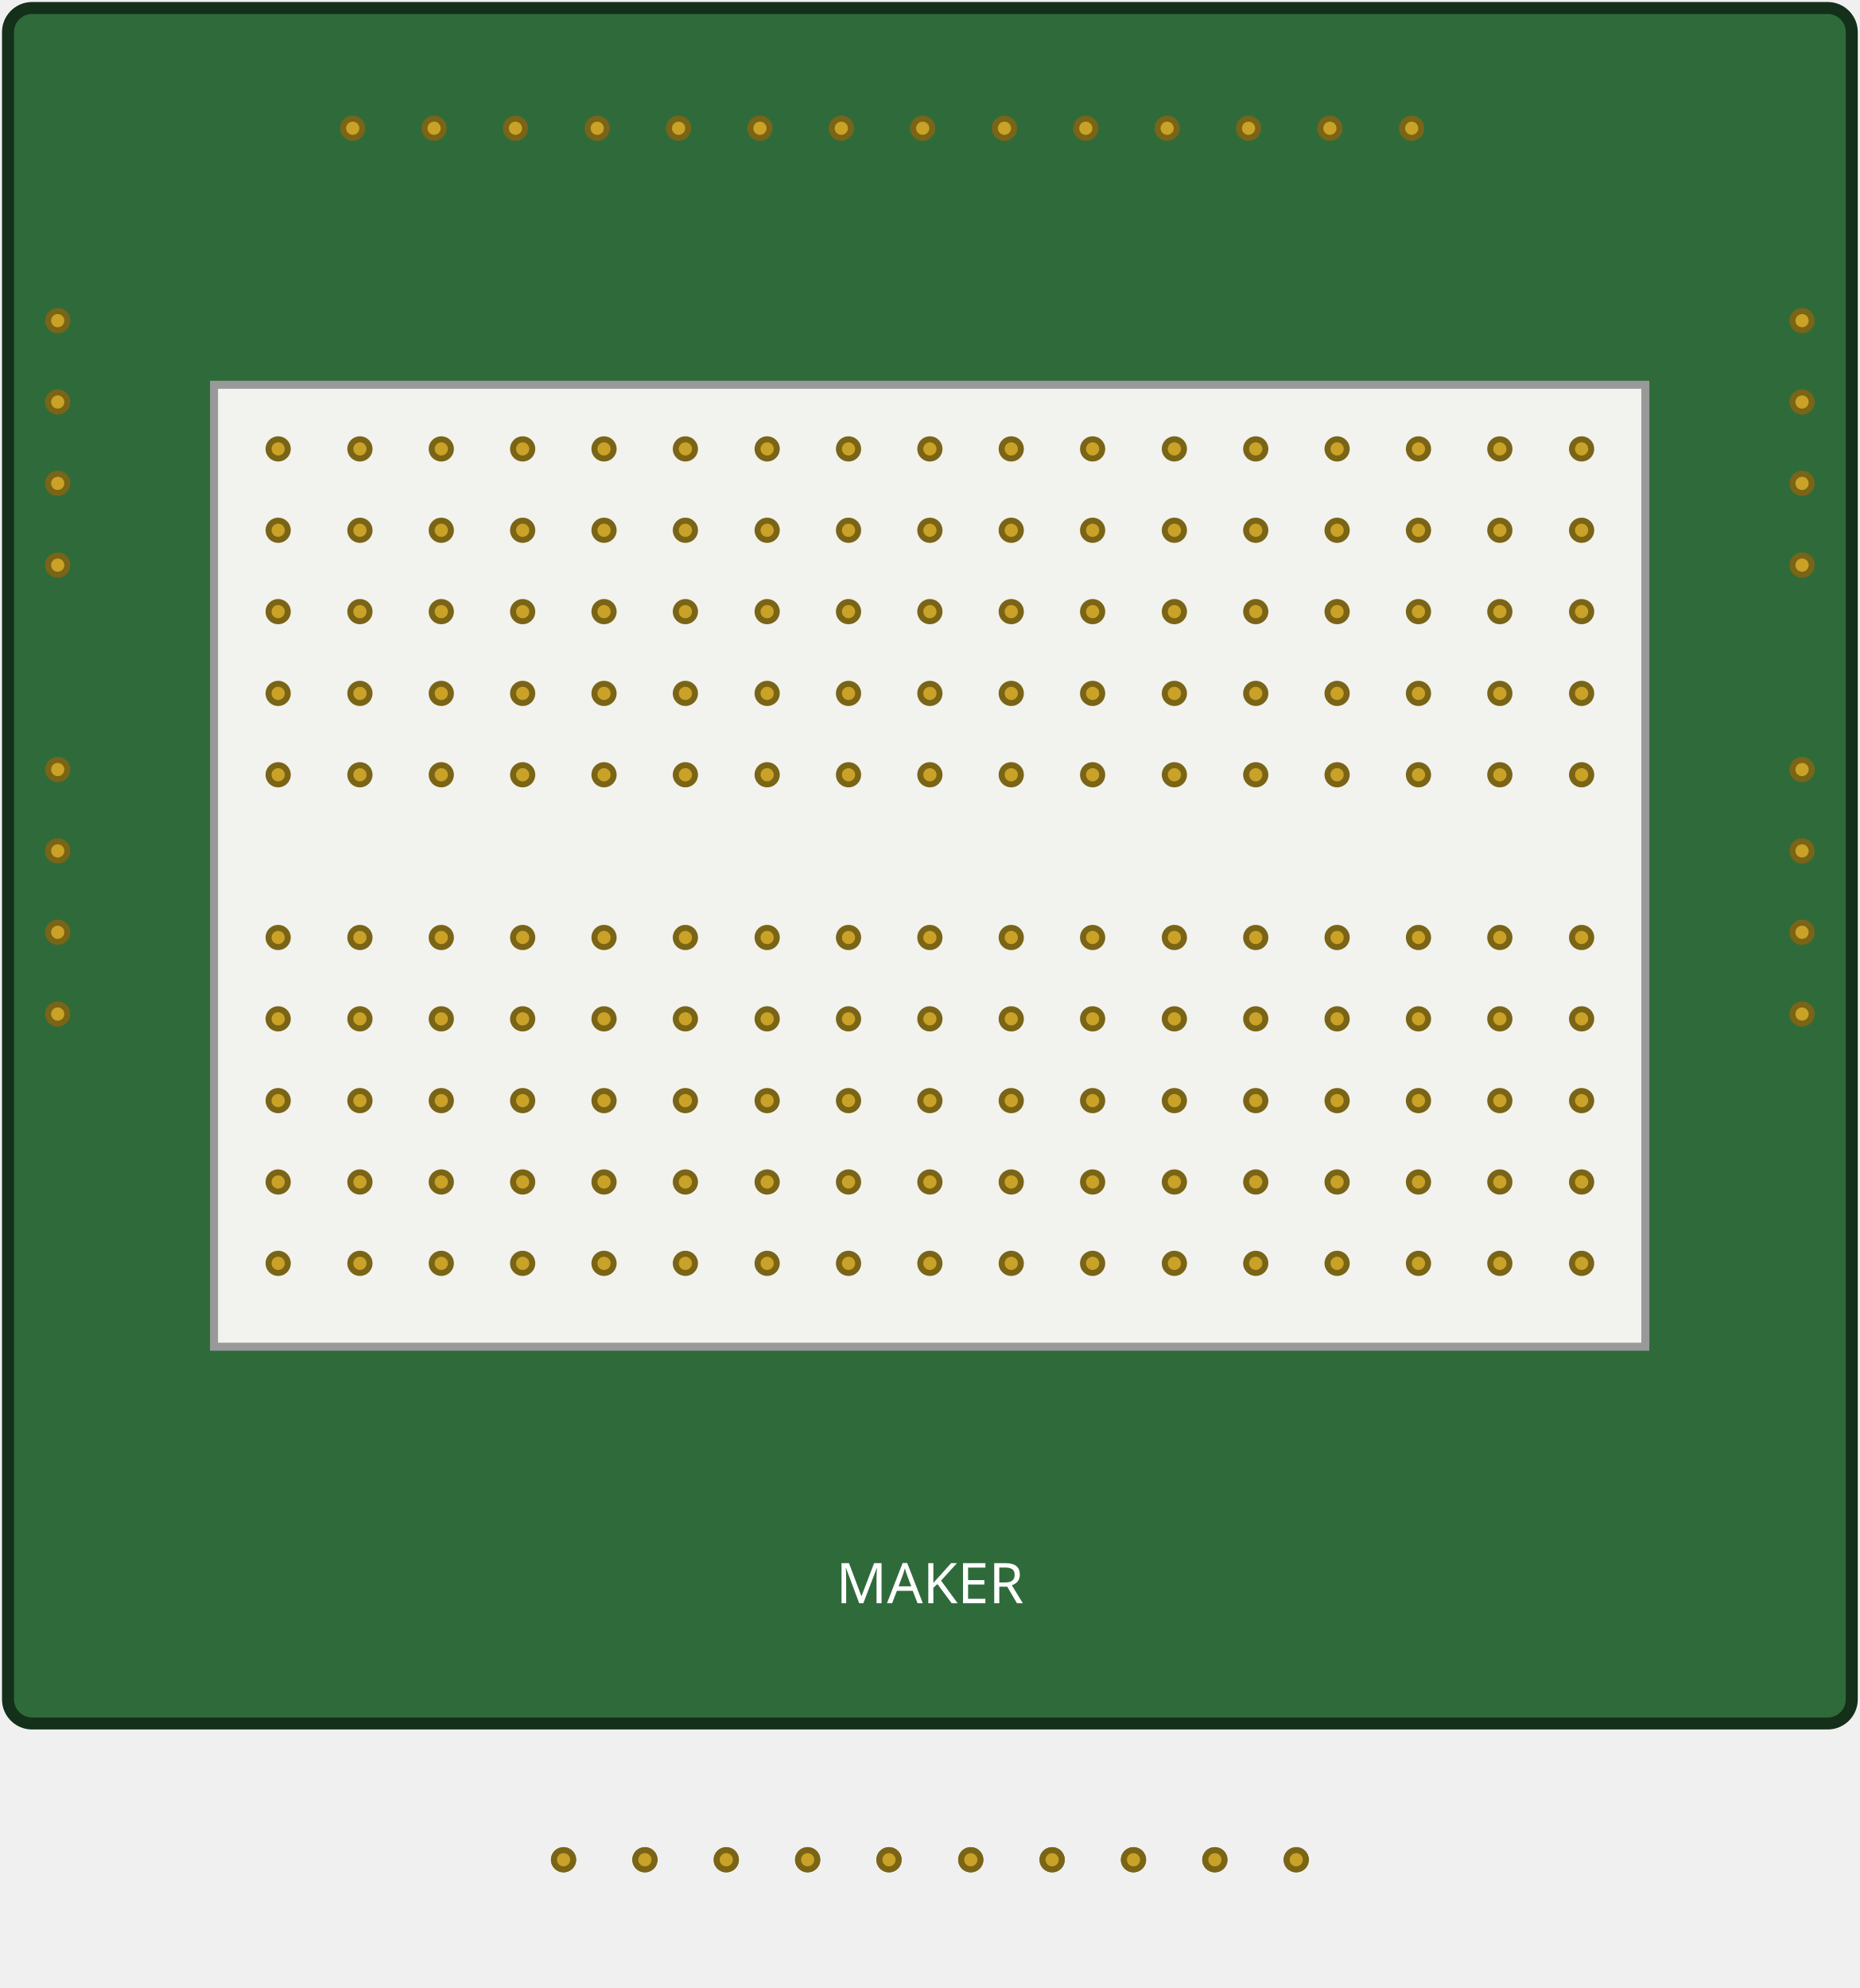
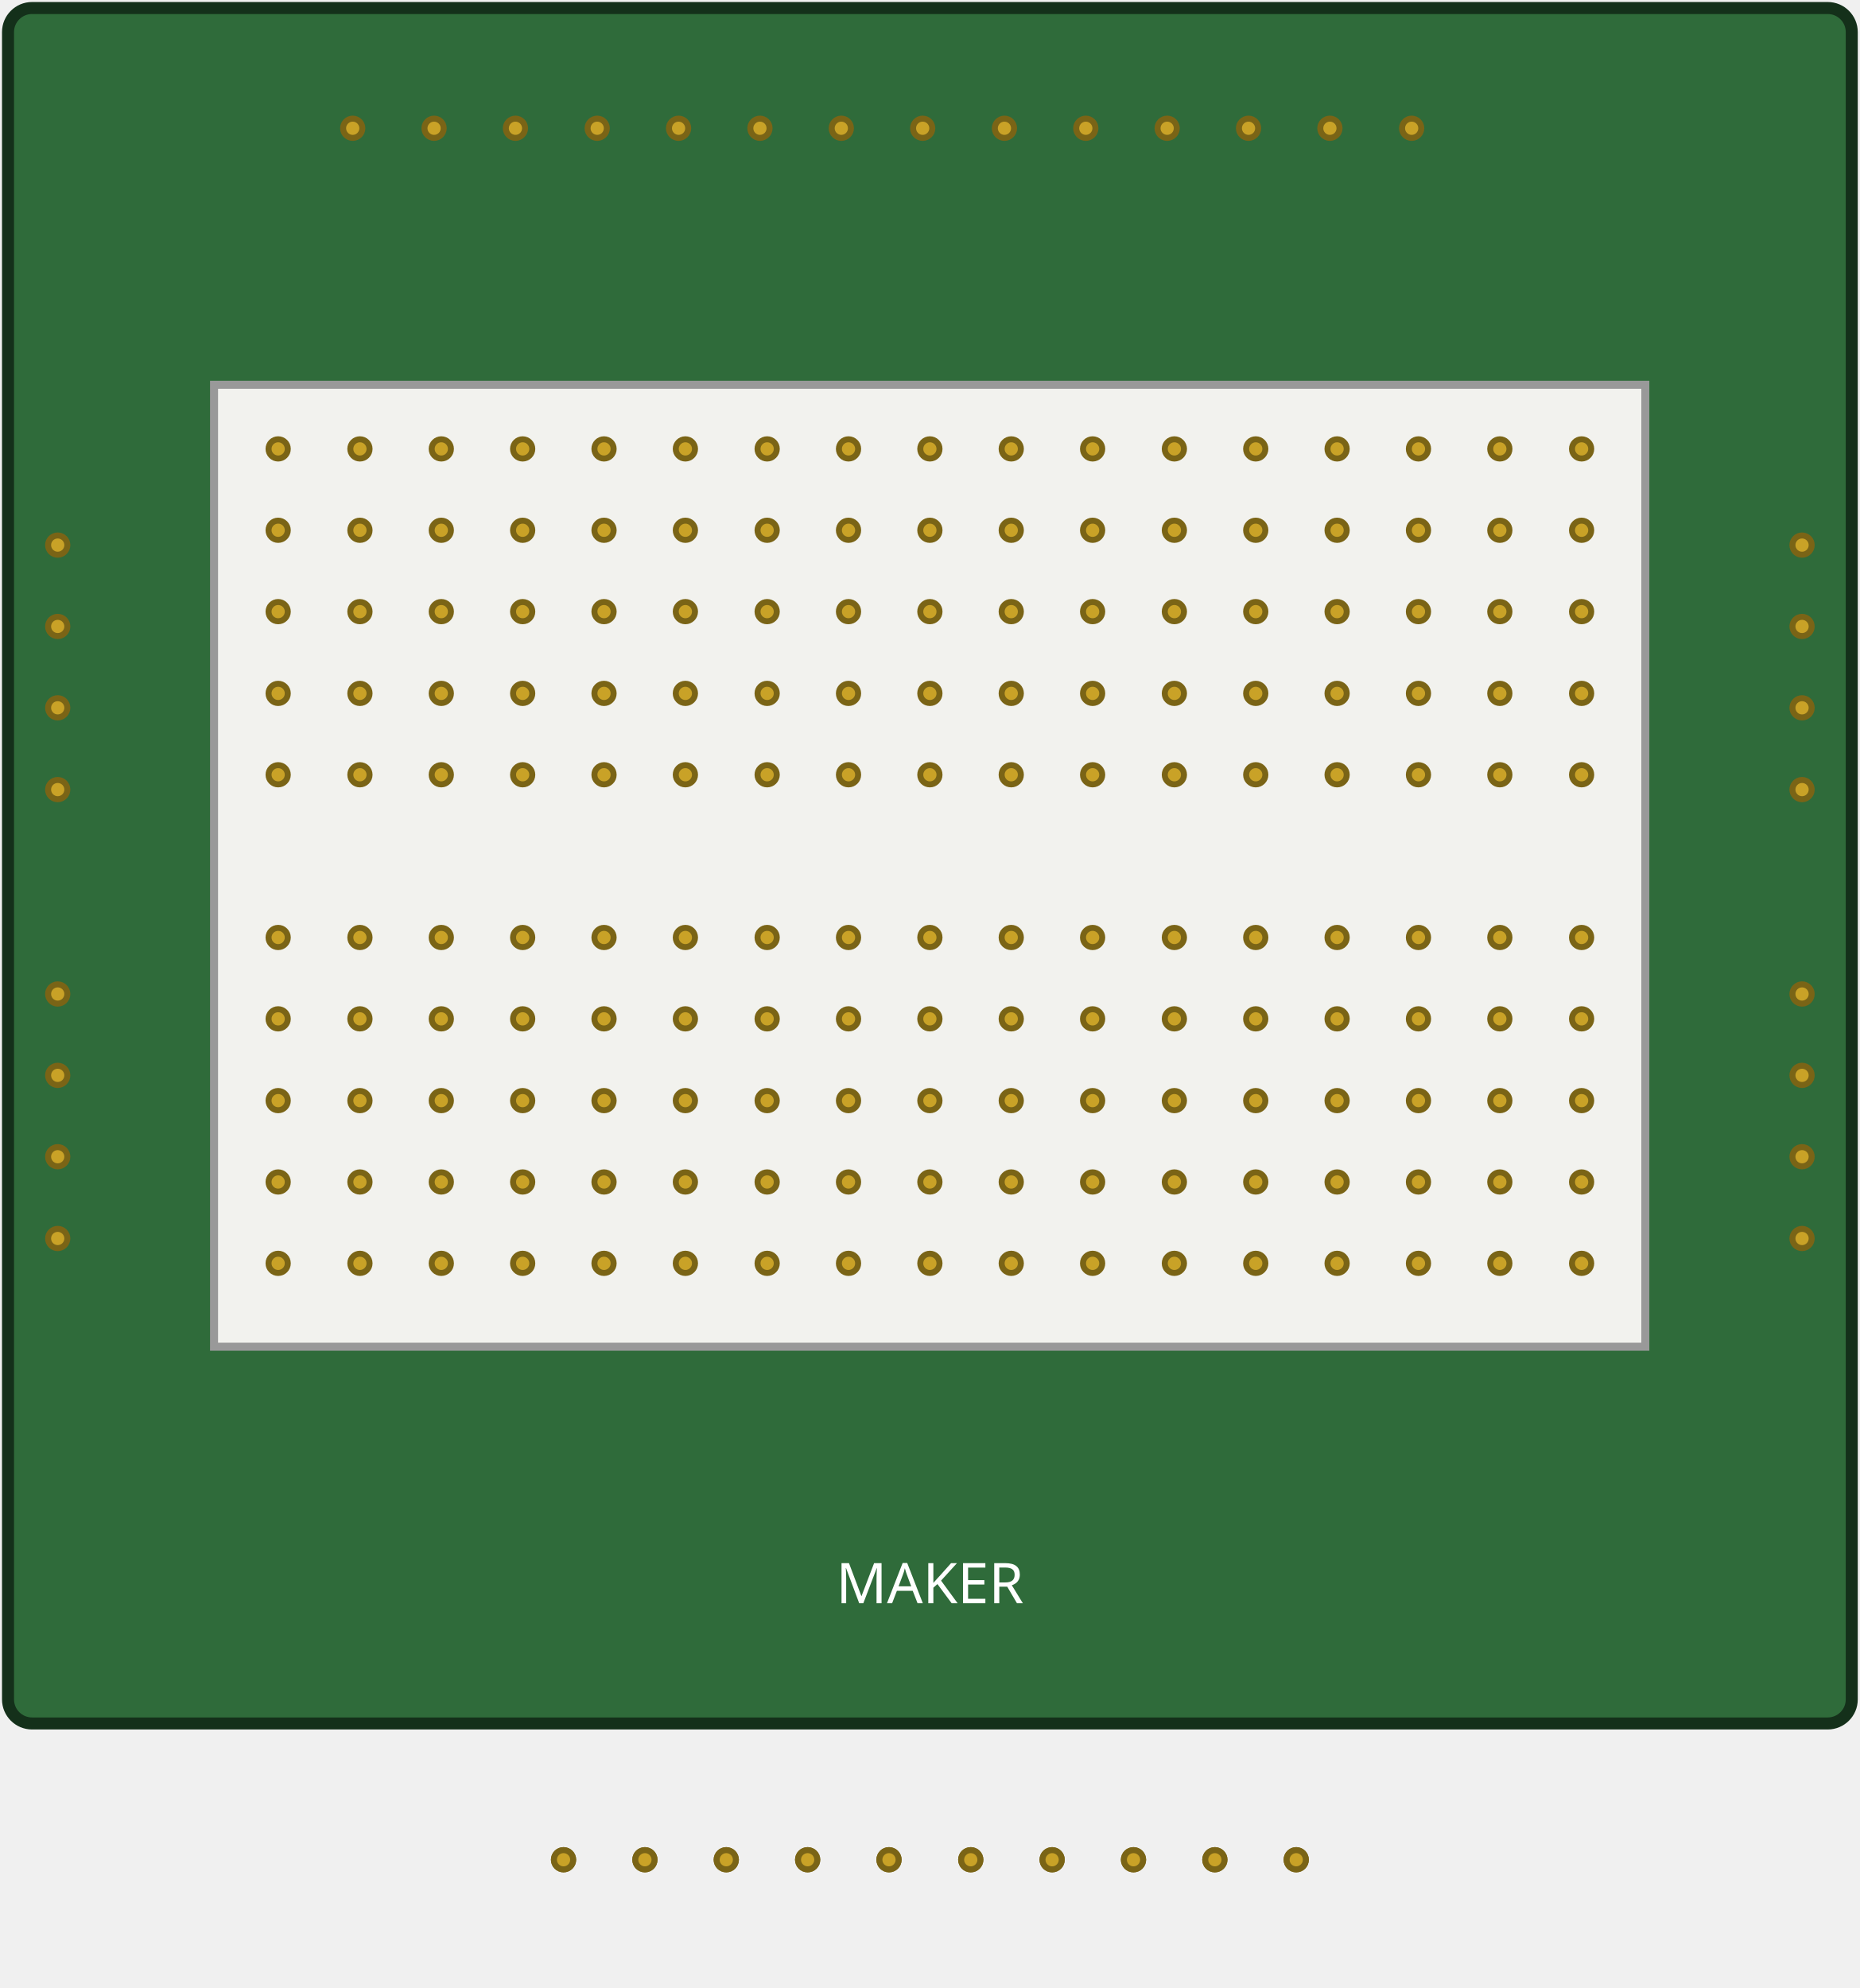
<svg xmlns="http://www.w3.org/2000/svg" width="464" height="496" viewBox="0 0 464 496">
  <rect x="2" y="2" width="460" height="428" rx="6" fill="#2f6b3a" stroke="#14301a" stroke-width="3" />
  <rect x="53.4" y="96" width="357.1" height="240" fill="#f2f2ee" stroke="#999" stroke-width="2" />
  <text x="232" y="400" text-anchor="middle" font-family="sans-serif" font-size="14" fill="#fff">MAKER</text>
  <circle cx="88" cy="32" r="2.4" fill="#c9a227" stroke="#7a6416" stroke-width="1.5" />
  <circle cx="108.3" cy="32" r="2.4" fill="#c9a227" stroke="#7a6416" stroke-width="1.5" />
  <circle cx="128.6" cy="32" r="2.4" fill="#c9a227" stroke="#7a6416" stroke-width="1.5" />
  <circle cx="149" cy="32" r="2.4" fill="#c9a227" stroke="#7a6416" stroke-width="1.5" />
  <circle cx="169.3" cy="32" r="2.4" fill="#c9a227" stroke="#7a6416" stroke-width="1.5" />
  <circle cx="189.6" cy="32" r="2.4" fill="#c9a227" stroke="#7a6416" stroke-width="1.5" />
  <circle cx="209.9" cy="32" r="2.4" fill="#c9a227" stroke="#7a6416" stroke-width="1.5" />
  <circle cx="230.2" cy="32" r="2.4" fill="#c9a227" stroke="#7a6416" stroke-width="1.5" />
  <circle cx="250.6" cy="32" r="2.4" fill="#c9a227" stroke="#7a6416" stroke-width="1.5" />
  <circle cx="270.9" cy="32" r="2.4" fill="#c9a227" stroke="#7a6416" stroke-width="1.5" />
  <circle cx="291.2" cy="32" r="2.4" fill="#c9a227" stroke="#7a6416" stroke-width="1.5" />
  <circle cx="311.5" cy="32" r="2.4" fill="#c9a227" stroke="#7a6416" stroke-width="1.5" />
  <circle cx="331.8" cy="32" r="2.4" fill="#c9a227" stroke="#7a6416" stroke-width="1.5" />
  <circle cx="352.2" cy="32" r="2.4" fill="#c9a227" stroke="#7a6416" stroke-width="1.5" />
-   <circle cx="14.4" cy="80" r="2.4" fill="#c9a227" stroke="#7a6416" stroke-width="1.5" />
-   <circle cx="14.4" cy="100.3" r="2.4" fill="#c9a227" stroke="#7a6416" stroke-width="1.5" />
-   <circle cx="14.4" cy="120.6" r="2.4" fill="#c9a227" stroke="#7a6416" stroke-width="1.5" />
-   <circle cx="14.4" cy="141" r="2.4" fill="#c9a227" stroke="#7a6416" stroke-width="1.5" />
-   <circle cx="14.4" cy="192" r="2.4" fill="#c9a227" stroke="#7a6416" stroke-width="1.5" />
-   <circle cx="14.4" cy="212.3" r="2.4" fill="#c9a227" stroke="#7a6416" stroke-width="1.5" />
-   <circle cx="14.4" cy="232.6" r="2.4" fill="#c9a227" stroke="#7a6416" stroke-width="1.5" />
-   <circle cx="14.4" cy="253" r="2.4" fill="#c9a227" stroke="#7a6416" stroke-width="1.5" />
-   <circle cx="449.6" cy="80" r="2.4" fill="#c9a227" stroke="#7a6416" stroke-width="1.5" />
-   <circle cx="449.6" cy="100.3" r="2.4" fill="#c9a227" stroke="#7a6416" stroke-width="1.5" />
-   <circle cx="449.6" cy="120.6" r="2.4" fill="#c9a227" stroke="#7a6416" stroke-width="1.5" />
-   <circle cx="449.6" cy="141" r="2.4" fill="#c9a227" stroke="#7a6416" stroke-width="1.5" />
-   <circle cx="449.6" cy="192" r="2.4" fill="#c9a227" stroke="#7a6416" stroke-width="1.5" />
-   <circle cx="449.6" cy="212.3" r="2.4" fill="#c9a227" stroke="#7a6416" stroke-width="1.5" />
-   <circle cx="449.6" cy="232.6" r="2.4" fill="#c9a227" stroke="#7a6416" stroke-width="1.5" />
-   <circle cx="449.6" cy="253" r="2.4" fill="#c9a227" stroke="#7a6416" stroke-width="1.5" />
+   <circle cx="14.4" cy="136" r="2.4" fill="#c9a227" stroke="#7a6416" stroke-width="1.5" />
+   <circle cx="14.4" cy="156.3" r="2.4" fill="#c9a227" stroke="#7a6416" stroke-width="1.5" />
+   <circle cx="14.4" cy="176.6" r="2.4" fill="#c9a227" stroke="#7a6416" stroke-width="1.5" />
+   <circle cx="14.4" cy="197" r="2.4" fill="#c9a227" stroke="#7a6416" stroke-width="1.5" />
+   <circle cx="14.4" cy="248" r="2.4" fill="#c9a227" stroke="#7a6416" stroke-width="1.5" />
+   <circle cx="14.4" cy="268.3" r="2.4" fill="#c9a227" stroke="#7a6416" stroke-width="1.5" />
+   <circle cx="14.4" cy="288.6" r="2.4" fill="#c9a227" stroke="#7a6416" stroke-width="1.5" />
+   <circle cx="14.4" cy="309" r="2.4" fill="#c9a227" stroke="#7a6416" stroke-width="1.5" />
+   <circle cx="449.6" cy="136" r="2.4" fill="#c9a227" stroke="#7a6416" stroke-width="1.5" />
+   <circle cx="449.6" cy="156.3" r="2.4" fill="#c9a227" stroke="#7a6416" stroke-width="1.5" />
+   <circle cx="449.6" cy="176.6" r="2.4" fill="#c9a227" stroke="#7a6416" stroke-width="1.5" />
+   <circle cx="449.6" cy="197" r="2.4" fill="#c9a227" stroke="#7a6416" stroke-width="1.5" />
+   <circle cx="449.6" cy="248" r="2.4" fill="#c9a227" stroke="#7a6416" stroke-width="1.5" />
+   <circle cx="449.6" cy="268.3" r="2.4" fill="#c9a227" stroke="#7a6416" stroke-width="1.5" />
+   <circle cx="449.6" cy="288.6" r="2.4" fill="#c9a227" stroke="#7a6416" stroke-width="1.5" />
+   <circle cx="449.6" cy="309" r="2.4" fill="#c9a227" stroke="#7a6416" stroke-width="1.5" />
  <circle cx="69.4" cy="112" r="2.4" fill="#c9a227" stroke="#7a6416" stroke-width="1.5" />
  <circle cx="69.4" cy="132.3" r="2.4" fill="#c9a227" stroke="#7a6416" stroke-width="1.5" />
  <circle cx="69.4" cy="152.6" r="2.4" fill="#c9a227" stroke="#7a6416" stroke-width="1.5" />
  <circle cx="69.4" cy="173" r="2.4" fill="#c9a227" stroke="#7a6416" stroke-width="1.5" />
  <circle cx="69.4" cy="193.3" r="2.4" fill="#c9a227" stroke="#7a6416" stroke-width="1.5" />
  <circle cx="69.4" cy="233.9" r="2.4" fill="#c9a227" stroke="#7a6416" stroke-width="1.5" />
  <circle cx="69.4" cy="254.2" r="2.4" fill="#c9a227" stroke="#7a6416" stroke-width="1.5" />
  <circle cx="69.4" cy="274.6" r="2.4" fill="#c9a227" stroke="#7a6416" stroke-width="1.5" />
  <circle cx="69.4" cy="294.9" r="2.4" fill="#c9a227" stroke="#7a6416" stroke-width="1.5" />
  <circle cx="69.4" cy="315.2" r="2.4" fill="#c9a227" stroke="#7a6416" stroke-width="1.5" />
  <circle cx="89.8" cy="112" r="2.4" fill="#c9a227" stroke="#7a6416" stroke-width="1.5" />
  <circle cx="89.8" cy="132.3" r="2.4" fill="#c9a227" stroke="#7a6416" stroke-width="1.5" />
  <circle cx="89.8" cy="152.6" r="2.4" fill="#c9a227" stroke="#7a6416" stroke-width="1.5" />
  <circle cx="89.8" cy="173" r="2.4" fill="#c9a227" stroke="#7a6416" stroke-width="1.5" />
  <circle cx="89.8" cy="193.3" r="2.4" fill="#c9a227" stroke="#7a6416" stroke-width="1.5" />
  <circle cx="89.8" cy="233.9" r="2.4" fill="#c9a227" stroke="#7a6416" stroke-width="1.5" />
  <circle cx="89.8" cy="254.2" r="2.4" fill="#c9a227" stroke="#7a6416" stroke-width="1.5" />
  <circle cx="89.8" cy="274.6" r="2.4" fill="#c9a227" stroke="#7a6416" stroke-width="1.5" />
  <circle cx="89.8" cy="294.9" r="2.4" fill="#c9a227" stroke="#7a6416" stroke-width="1.5" />
  <circle cx="89.8" cy="315.2" r="2.4" fill="#c9a227" stroke="#7a6416" stroke-width="1.5" />
  <circle cx="110.1" cy="112" r="2.4" fill="#c9a227" stroke="#7a6416" stroke-width="1.5" />
  <circle cx="110.1" cy="132.3" r="2.4" fill="#c9a227" stroke="#7a6416" stroke-width="1.5" />
  <circle cx="110.1" cy="152.6" r="2.4" fill="#c9a227" stroke="#7a6416" stroke-width="1.5" />
  <circle cx="110.1" cy="173" r="2.4" fill="#c9a227" stroke="#7a6416" stroke-width="1.5" />
  <circle cx="110.1" cy="193.3" r="2.4" fill="#c9a227" stroke="#7a6416" stroke-width="1.5" />
  <circle cx="110.1" cy="233.9" r="2.4" fill="#c9a227" stroke="#7a6416" stroke-width="1.5" />
  <circle cx="110.1" cy="254.2" r="2.4" fill="#c9a227" stroke="#7a6416" stroke-width="1.5" />
  <circle cx="110.1" cy="274.6" r="2.4" fill="#c9a227" stroke="#7a6416" stroke-width="1.5" />
  <circle cx="110.1" cy="294.9" r="2.4" fill="#c9a227" stroke="#7a6416" stroke-width="1.5" />
  <circle cx="110.1" cy="315.2" r="2.4" fill="#c9a227" stroke="#7a6416" stroke-width="1.5" />
  <circle cx="130.4" cy="112" r="2.4" fill="#c9a227" stroke="#7a6416" stroke-width="1.5" />
  <circle cx="130.4" cy="132.3" r="2.4" fill="#c9a227" stroke="#7a6416" stroke-width="1.5" />
  <circle cx="130.4" cy="152.6" r="2.4" fill="#c9a227" stroke="#7a6416" stroke-width="1.5" />
  <circle cx="130.4" cy="173" r="2.4" fill="#c9a227" stroke="#7a6416" stroke-width="1.5" />
  <circle cx="130.4" cy="193.3" r="2.4" fill="#c9a227" stroke="#7a6416" stroke-width="1.5" />
  <circle cx="130.4" cy="233.9" r="2.4" fill="#c9a227" stroke="#7a6416" stroke-width="1.5" />
  <circle cx="130.4" cy="254.2" r="2.4" fill="#c9a227" stroke="#7a6416" stroke-width="1.5" />
  <circle cx="130.4" cy="274.6" r="2.4" fill="#c9a227" stroke="#7a6416" stroke-width="1.5" />
  <circle cx="130.4" cy="294.9" r="2.4" fill="#c9a227" stroke="#7a6416" stroke-width="1.5" />
  <circle cx="130.4" cy="315.2" r="2.4" fill="#c9a227" stroke="#7a6416" stroke-width="1.5" />
  <circle cx="150.7" cy="112" r="2.4" fill="#c9a227" stroke="#7a6416" stroke-width="1.5" />
  <circle cx="150.7" cy="132.3" r="2.4" fill="#c9a227" stroke="#7a6416" stroke-width="1.5" />
  <circle cx="150.7" cy="152.6" r="2.4" fill="#c9a227" stroke="#7a6416" stroke-width="1.5" />
  <circle cx="150.7" cy="173" r="2.4" fill="#c9a227" stroke="#7a6416" stroke-width="1.5" />
  <circle cx="150.7" cy="193.3" r="2.4" fill="#c9a227" stroke="#7a6416" stroke-width="1.5" />
  <circle cx="150.7" cy="233.9" r="2.4" fill="#c9a227" stroke="#7a6416" stroke-width="1.5" />
  <circle cx="150.7" cy="254.2" r="2.4" fill="#c9a227" stroke="#7a6416" stroke-width="1.5" />
  <circle cx="150.7" cy="274.6" r="2.4" fill="#c9a227" stroke="#7a6416" stroke-width="1.5" />
  <circle cx="150.7" cy="294.9" r="2.4" fill="#c9a227" stroke="#7a6416" stroke-width="1.5" />
  <circle cx="150.7" cy="315.2" r="2.4" fill="#c9a227" stroke="#7a6416" stroke-width="1.5" />
  <circle cx="171" cy="112" r="2.4" fill="#c9a227" stroke="#7a6416" stroke-width="1.5" />
  <circle cx="171" cy="132.3" r="2.4" fill="#c9a227" stroke="#7a6416" stroke-width="1.5" />
  <circle cx="171" cy="152.6" r="2.4" fill="#c9a227" stroke="#7a6416" stroke-width="1.5" />
  <circle cx="171" cy="173" r="2.4" fill="#c9a227" stroke="#7a6416" stroke-width="1.5" />
  <circle cx="171" cy="193.3" r="2.4" fill="#c9a227" stroke="#7a6416" stroke-width="1.5" />
  <circle cx="171" cy="233.9" r="2.4" fill="#c9a227" stroke="#7a6416" stroke-width="1.5" />
  <circle cx="171" cy="254.2" r="2.4" fill="#c9a227" stroke="#7a6416" stroke-width="1.5" />
  <circle cx="171" cy="274.6" r="2.4" fill="#c9a227" stroke="#7a6416" stroke-width="1.5" />
  <circle cx="171" cy="294.9" r="2.4" fill="#c9a227" stroke="#7a6416" stroke-width="1.5" />
  <circle cx="171" cy="315.2" r="2.4" fill="#c9a227" stroke="#7a6416" stroke-width="1.5" />
  <circle cx="191.4" cy="112" r="2.4" fill="#c9a227" stroke="#7a6416" stroke-width="1.5" />
  <circle cx="191.4" cy="132.3" r="2.4" fill="#c9a227" stroke="#7a6416" stroke-width="1.5" />
  <circle cx="191.4" cy="152.6" r="2.4" fill="#c9a227" stroke="#7a6416" stroke-width="1.5" />
  <circle cx="191.4" cy="173" r="2.4" fill="#c9a227" stroke="#7a6416" stroke-width="1.5" />
  <circle cx="191.4" cy="193.3" r="2.4" fill="#c9a227" stroke="#7a6416" stroke-width="1.5" />
  <circle cx="191.4" cy="233.9" r="2.4" fill="#c9a227" stroke="#7a6416" stroke-width="1.5" />
  <circle cx="191.4" cy="254.2" r="2.4" fill="#c9a227" stroke="#7a6416" stroke-width="1.5" />
  <circle cx="191.4" cy="274.6" r="2.4" fill="#c9a227" stroke="#7a6416" stroke-width="1.5" />
  <circle cx="191.4" cy="294.9" r="2.4" fill="#c9a227" stroke="#7a6416" stroke-width="1.5" />
  <circle cx="191.4" cy="315.2" r="2.4" fill="#c9a227" stroke="#7a6416" stroke-width="1.5" />
  <circle cx="211.7" cy="112" r="2.4" fill="#c9a227" stroke="#7a6416" stroke-width="1.5" />
  <circle cx="211.7" cy="132.3" r="2.4" fill="#c9a227" stroke="#7a6416" stroke-width="1.5" />
  <circle cx="211.7" cy="152.6" r="2.4" fill="#c9a227" stroke="#7a6416" stroke-width="1.5" />
  <circle cx="211.7" cy="173" r="2.4" fill="#c9a227" stroke="#7a6416" stroke-width="1.5" />
  <circle cx="211.7" cy="193.3" r="2.4" fill="#c9a227" stroke="#7a6416" stroke-width="1.5" />
  <circle cx="211.7" cy="233.9" r="2.4" fill="#c9a227" stroke="#7a6416" stroke-width="1.5" />
  <circle cx="211.7" cy="254.2" r="2.4" fill="#c9a227" stroke="#7a6416" stroke-width="1.5" />
  <circle cx="211.7" cy="274.6" r="2.4" fill="#c9a227" stroke="#7a6416" stroke-width="1.5" />
  <circle cx="211.7" cy="294.9" r="2.4" fill="#c9a227" stroke="#7a6416" stroke-width="1.5" />
  <circle cx="211.7" cy="315.2" r="2.4" fill="#c9a227" stroke="#7a6416" stroke-width="1.5" />
  <circle cx="232" cy="112" r="2.4" fill="#c9a227" stroke="#7a6416" stroke-width="1.5" />
  <circle cx="232" cy="132.3" r="2.4" fill="#c9a227" stroke="#7a6416" stroke-width="1.5" />
  <circle cx="232" cy="152.6" r="2.4" fill="#c9a227" stroke="#7a6416" stroke-width="1.5" />
  <circle cx="232" cy="173" r="2.4" fill="#c9a227" stroke="#7a6416" stroke-width="1.5" />
  <circle cx="232" cy="193.3" r="2.4" fill="#c9a227" stroke="#7a6416" stroke-width="1.5" />
  <circle cx="232" cy="233.9" r="2.4" fill="#c9a227" stroke="#7a6416" stroke-width="1.5" />
  <circle cx="232" cy="254.2" r="2.4" fill="#c9a227" stroke="#7a6416" stroke-width="1.5" />
  <circle cx="232" cy="274.6" r="2.4" fill="#c9a227" stroke="#7a6416" stroke-width="1.5" />
  <circle cx="232" cy="294.9" r="2.4" fill="#c9a227" stroke="#7a6416" stroke-width="1.5" />
  <circle cx="232" cy="315.2" r="2.4" fill="#c9a227" stroke="#7a6416" stroke-width="1.5" />
  <circle cx="252.3" cy="112" r="2.4" fill="#c9a227" stroke="#7a6416" stroke-width="1.5" />
  <circle cx="252.3" cy="132.3" r="2.4" fill="#c9a227" stroke="#7a6416" stroke-width="1.5" />
  <circle cx="252.3" cy="152.6" r="2.4" fill="#c9a227" stroke="#7a6416" stroke-width="1.5" />
  <circle cx="252.3" cy="173" r="2.4" fill="#c9a227" stroke="#7a6416" stroke-width="1.5" />
  <circle cx="252.3" cy="193.3" r="2.4" fill="#c9a227" stroke="#7a6416" stroke-width="1.5" />
  <circle cx="252.3" cy="233.9" r="2.4" fill="#c9a227" stroke="#7a6416" stroke-width="1.5" />
  <circle cx="252.3" cy="254.2" r="2.4" fill="#c9a227" stroke="#7a6416" stroke-width="1.5" />
  <circle cx="252.3" cy="274.6" r="2.4" fill="#c9a227" stroke="#7a6416" stroke-width="1.5" />
  <circle cx="252.3" cy="294.9" r="2.4" fill="#c9a227" stroke="#7a6416" stroke-width="1.5" />
  <circle cx="252.3" cy="315.2" r="2.4" fill="#c9a227" stroke="#7a6416" stroke-width="1.5" />
  <circle cx="272.6" cy="112" r="2.4" fill="#c9a227" stroke="#7a6416" stroke-width="1.5" />
  <circle cx="272.6" cy="132.3" r="2.4" fill="#c9a227" stroke="#7a6416" stroke-width="1.5" />
  <circle cx="272.6" cy="152.6" r="2.4" fill="#c9a227" stroke="#7a6416" stroke-width="1.5" />
  <circle cx="272.6" cy="173" r="2.4" fill="#c9a227" stroke="#7a6416" stroke-width="1.5" />
  <circle cx="272.6" cy="193.3" r="2.4" fill="#c9a227" stroke="#7a6416" stroke-width="1.5" />
  <circle cx="272.6" cy="233.9" r="2.4" fill="#c9a227" stroke="#7a6416" stroke-width="1.5" />
  <circle cx="272.6" cy="254.2" r="2.4" fill="#c9a227" stroke="#7a6416" stroke-width="1.5" />
  <circle cx="272.6" cy="274.6" r="2.4" fill="#c9a227" stroke="#7a6416" stroke-width="1.5" />
  <circle cx="272.6" cy="294.9" r="2.4" fill="#c9a227" stroke="#7a6416" stroke-width="1.5" />
  <circle cx="272.6" cy="315.2" r="2.4" fill="#c9a227" stroke="#7a6416" stroke-width="1.5" />
  <circle cx="293" cy="112" r="2.4" fill="#c9a227" stroke="#7a6416" stroke-width="1.5" />
  <circle cx="293" cy="132.3" r="2.4" fill="#c9a227" stroke="#7a6416" stroke-width="1.5" />
  <circle cx="293" cy="152.6" r="2.4" fill="#c9a227" stroke="#7a6416" stroke-width="1.5" />
  <circle cx="293" cy="173" r="2.4" fill="#c9a227" stroke="#7a6416" stroke-width="1.5" />
  <circle cx="293" cy="193.3" r="2.4" fill="#c9a227" stroke="#7a6416" stroke-width="1.5" />
  <circle cx="293" cy="233.9" r="2.4" fill="#c9a227" stroke="#7a6416" stroke-width="1.5" />
  <circle cx="293" cy="254.2" r="2.4" fill="#c9a227" stroke="#7a6416" stroke-width="1.5" />
  <circle cx="293" cy="274.6" r="2.4" fill="#c9a227" stroke="#7a6416" stroke-width="1.5" />
  <circle cx="293" cy="294.9" r="2.4" fill="#c9a227" stroke="#7a6416" stroke-width="1.5" />
  <circle cx="293" cy="315.2" r="2.4" fill="#c9a227" stroke="#7a6416" stroke-width="1.5" />
  <circle cx="313.3" cy="112" r="2.4" fill="#c9a227" stroke="#7a6416" stroke-width="1.5" />
  <circle cx="313.3" cy="132.3" r="2.4" fill="#c9a227" stroke="#7a6416" stroke-width="1.5" />
  <circle cx="313.3" cy="152.6" r="2.4" fill="#c9a227" stroke="#7a6416" stroke-width="1.5" />
  <circle cx="313.3" cy="173" r="2.4" fill="#c9a227" stroke="#7a6416" stroke-width="1.5" />
  <circle cx="313.3" cy="193.3" r="2.4" fill="#c9a227" stroke="#7a6416" stroke-width="1.5" />
  <circle cx="313.3" cy="233.9" r="2.4" fill="#c9a227" stroke="#7a6416" stroke-width="1.5" />
  <circle cx="313.3" cy="254.2" r="2.4" fill="#c9a227" stroke="#7a6416" stroke-width="1.5" />
  <circle cx="313.3" cy="274.6" r="2.4" fill="#c9a227" stroke="#7a6416" stroke-width="1.5" />
  <circle cx="313.3" cy="294.9" r="2.4" fill="#c9a227" stroke="#7a6416" stroke-width="1.5" />
  <circle cx="313.3" cy="315.2" r="2.4" fill="#c9a227" stroke="#7a6416" stroke-width="1.5" />
  <circle cx="333.6" cy="112" r="2.4" fill="#c9a227" stroke="#7a6416" stroke-width="1.5" />
  <circle cx="333.6" cy="132.3" r="2.4" fill="#c9a227" stroke="#7a6416" stroke-width="1.5" />
  <circle cx="333.6" cy="152.6" r="2.4" fill="#c9a227" stroke="#7a6416" stroke-width="1.5" />
  <circle cx="333.6" cy="173" r="2.4" fill="#c9a227" stroke="#7a6416" stroke-width="1.5" />
  <circle cx="333.6" cy="193.3" r="2.4" fill="#c9a227" stroke="#7a6416" stroke-width="1.5" />
  <circle cx="333.6" cy="233.9" r="2.4" fill="#c9a227" stroke="#7a6416" stroke-width="1.5" />
  <circle cx="333.6" cy="254.2" r="2.4" fill="#c9a227" stroke="#7a6416" stroke-width="1.5" />
  <circle cx="333.6" cy="274.6" r="2.4" fill="#c9a227" stroke="#7a6416" stroke-width="1.5" />
  <circle cx="333.6" cy="294.9" r="2.4" fill="#c9a227" stroke="#7a6416" stroke-width="1.5" />
  <circle cx="333.6" cy="315.2" r="2.4" fill="#c9a227" stroke="#7a6416" stroke-width="1.5" />
  <circle cx="353.9" cy="112" r="2.4" fill="#c9a227" stroke="#7a6416" stroke-width="1.5" />
  <circle cx="353.9" cy="132.3" r="2.4" fill="#c9a227" stroke="#7a6416" stroke-width="1.5" />
  <circle cx="353.9" cy="152.6" r="2.4" fill="#c9a227" stroke="#7a6416" stroke-width="1.5" />
  <circle cx="353.9" cy="173" r="2.4" fill="#c9a227" stroke="#7a6416" stroke-width="1.5" />
  <circle cx="353.9" cy="193.3" r="2.4" fill="#c9a227" stroke="#7a6416" stroke-width="1.5" />
  <circle cx="353.9" cy="233.9" r="2.4" fill="#c9a227" stroke="#7a6416" stroke-width="1.5" />
  <circle cx="353.9" cy="254.2" r="2.4" fill="#c9a227" stroke="#7a6416" stroke-width="1.5" />
  <circle cx="353.9" cy="274.6" r="2.4" fill="#c9a227" stroke="#7a6416" stroke-width="1.5" />
  <circle cx="353.9" cy="294.9" r="2.4" fill="#c9a227" stroke="#7a6416" stroke-width="1.5" />
  <circle cx="353.9" cy="315.2" r="2.4" fill="#c9a227" stroke="#7a6416" stroke-width="1.5" />
  <circle cx="374.2" cy="112" r="2.4" fill="#c9a227" stroke="#7a6416" stroke-width="1.5" />
  <circle cx="374.2" cy="132.3" r="2.4" fill="#c9a227" stroke="#7a6416" stroke-width="1.5" />
  <circle cx="374.2" cy="152.6" r="2.4" fill="#c9a227" stroke="#7a6416" stroke-width="1.5" />
  <circle cx="374.2" cy="173" r="2.4" fill="#c9a227" stroke="#7a6416" stroke-width="1.5" />
  <circle cx="374.2" cy="193.3" r="2.4" fill="#c9a227" stroke="#7a6416" stroke-width="1.5" />
  <circle cx="374.2" cy="233.9" r="2.4" fill="#c9a227" stroke="#7a6416" stroke-width="1.5" />
  <circle cx="374.2" cy="254.2" r="2.4" fill="#c9a227" stroke="#7a6416" stroke-width="1.5" />
  <circle cx="374.2" cy="274.6" r="2.4" fill="#c9a227" stroke="#7a6416" stroke-width="1.5" />
  <circle cx="374.2" cy="294.9" r="2.4" fill="#c9a227" stroke="#7a6416" stroke-width="1.5" />
  <circle cx="374.2" cy="315.2" r="2.4" fill="#c9a227" stroke="#7a6416" stroke-width="1.5" />
  <circle cx="394.6" cy="112" r="2.4" fill="#c9a227" stroke="#7a6416" stroke-width="1.5" />
  <circle cx="394.6" cy="132.3" r="2.4" fill="#c9a227" stroke="#7a6416" stroke-width="1.5" />
  <circle cx="394.6" cy="152.6" r="2.4" fill="#c9a227" stroke="#7a6416" stroke-width="1.5" />
  <circle cx="394.6" cy="173" r="2.4" fill="#c9a227" stroke="#7a6416" stroke-width="1.5" />
  <circle cx="394.6" cy="193.3" r="2.4" fill="#c9a227" stroke="#7a6416" stroke-width="1.5" />
  <circle cx="394.6" cy="233.9" r="2.4" fill="#c9a227" stroke="#7a6416" stroke-width="1.5" />
  <circle cx="394.6" cy="254.2" r="2.4" fill="#c9a227" stroke="#7a6416" stroke-width="1.5" />
  <circle cx="394.6" cy="274.6" r="2.4" fill="#c9a227" stroke="#7a6416" stroke-width="1.5" />
  <circle cx="394.6" cy="294.9" r="2.4" fill="#c9a227" stroke="#7a6416" stroke-width="1.5" />
  <circle cx="394.6" cy="315.2" r="2.4" fill="#c9a227" stroke="#7a6416" stroke-width="1.5" />
  <circle cx="323.4" cy="464" r="2.4" fill="#c9a227" stroke="#7a6416" stroke-width="1.5" />
  <circle cx="323.4" cy="464" r="2.4" fill="#c9a227" stroke="#7a6416" stroke-width="1.5" />
  <circle cx="303.1" cy="464" r="2.4" fill="#c9a227" stroke="#7a6416" stroke-width="1.5" />
  <circle cx="303.1" cy="464" r="2.4" fill="#c9a227" stroke="#7a6416" stroke-width="1.5" />
  <circle cx="282.8" cy="464" r="2.4" fill="#c9a227" stroke="#7a6416" stroke-width="1.5" />
  <circle cx="282.8" cy="464" r="2.4" fill="#c9a227" stroke="#7a6416" stroke-width="1.5" />
  <circle cx="262.5" cy="464" r="2.4" fill="#c9a227" stroke="#7a6416" stroke-width="1.5" />
  <circle cx="262.5" cy="464" r="2.4" fill="#c9a227" stroke="#7a6416" stroke-width="1.5" />
  <circle cx="242.2" cy="464" r="2.4" fill="#c9a227" stroke="#7a6416" stroke-width="1.5" />
  <circle cx="242.2" cy="464" r="2.4" fill="#c9a227" stroke="#7a6416" stroke-width="1.5" />
  <circle cx="221.8" cy="464" r="2.4" fill="#c9a227" stroke="#7a6416" stroke-width="1.5" />
  <circle cx="221.8" cy="464" r="2.4" fill="#c9a227" stroke="#7a6416" stroke-width="1.5" />
  <circle cx="201.5" cy="464" r="2.4" fill="#c9a227" stroke="#7a6416" stroke-width="1.5" />
  <circle cx="201.5" cy="464" r="2.4" fill="#c9a227" stroke="#7a6416" stroke-width="1.5" />
  <circle cx="181.2" cy="464" r="2.4" fill="#c9a227" stroke="#7a6416" stroke-width="1.5" />
  <circle cx="181.2" cy="464" r="2.4" fill="#c9a227" stroke="#7a6416" stroke-width="1.5" />
  <circle cx="160.9" cy="464" r="2.4" fill="#c9a227" stroke="#7a6416" stroke-width="1.5" />
  <circle cx="160.9" cy="464" r="2.4" fill="#c9a227" stroke="#7a6416" stroke-width="1.5" />
  <circle cx="140.6" cy="464" r="2.4" fill="#c9a227" stroke="#7a6416" stroke-width="1.5" />
  <circle cx="140.6" cy="464" r="2.4" fill="#c9a227" stroke="#7a6416" stroke-width="1.5" />
</svg>
